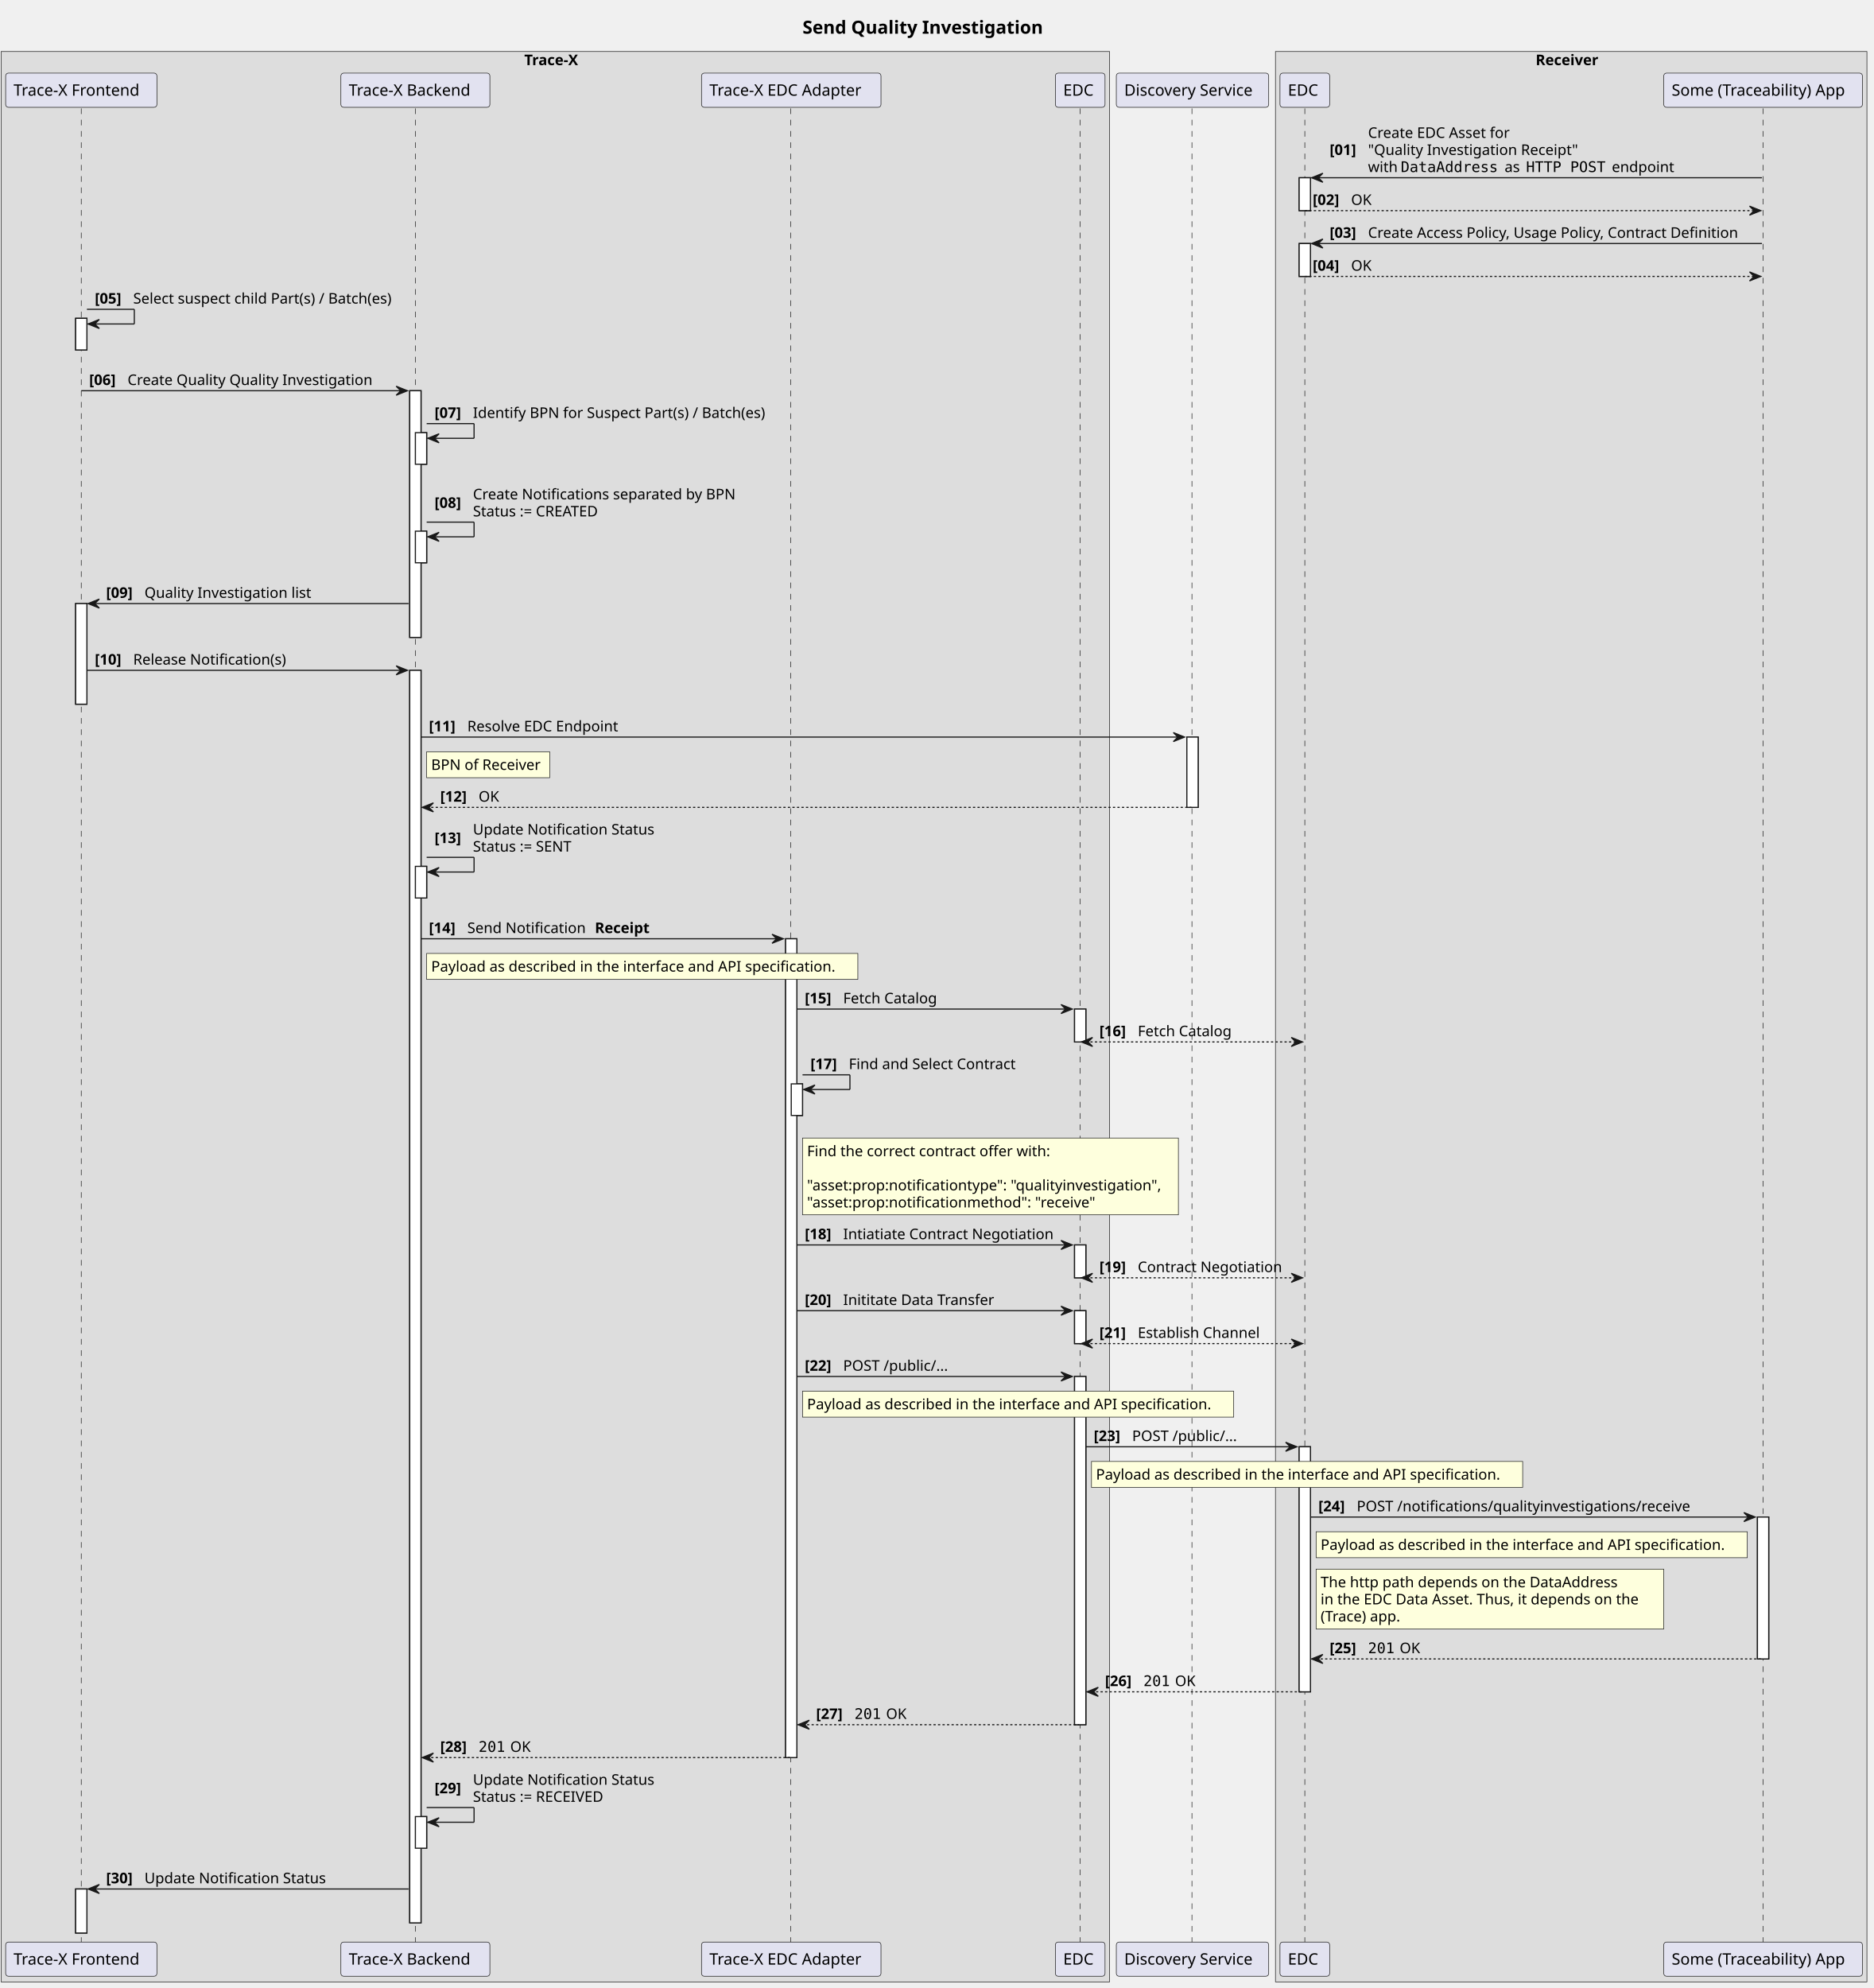
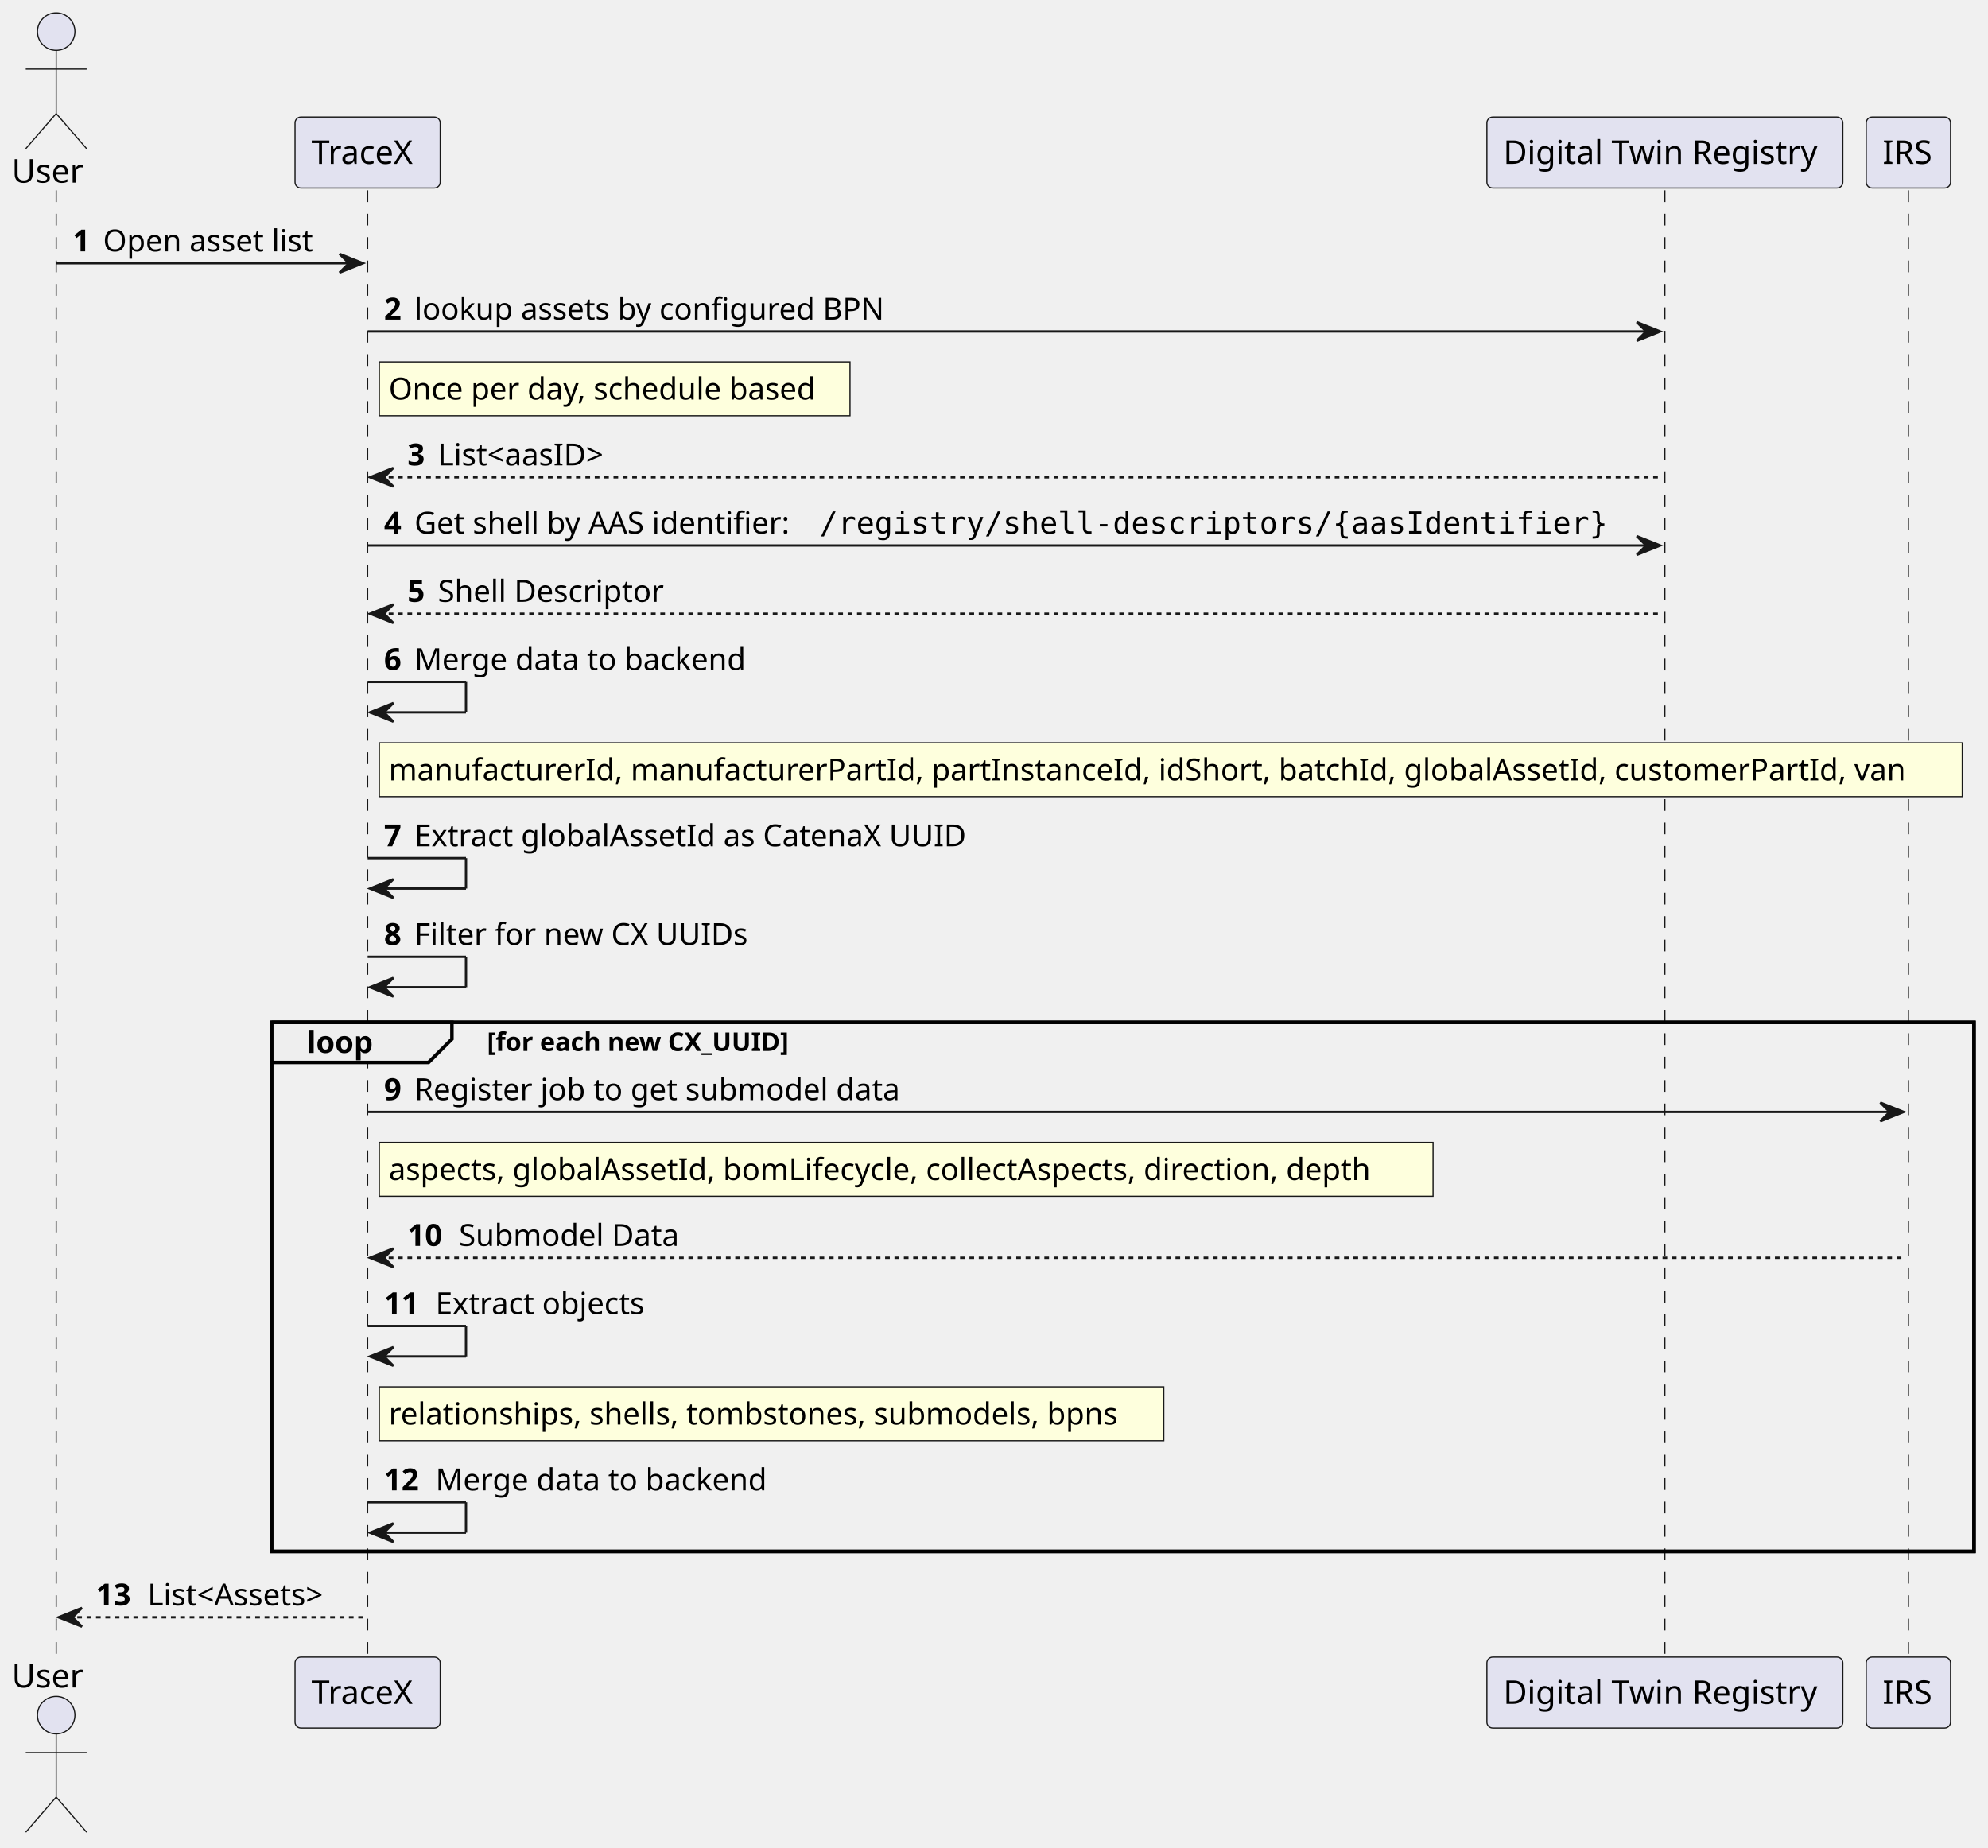
- <svg xmlns="http://www.w3.org/2000/svg" contentStyleType="text/css" height="1761px" preserveAspectRatio="none" style="width:1660px;height:1761px;background:#FFFFFF;" version="1.1" viewBox="0 0 1660 1761" width="1660px" zoomAndPan="magnify">
+ <svg xmlns="http://www.w3.org/2000/svg" contentStyleType="text/css" height="789px" preserveAspectRatio="none" style="width:849px;height:789px;background:#FFFFFF;" version="1.1" viewBox="0 0 849 789" width="849px" zoomAndPan="magnify">
  <defs />
  <g>
-     <rect height="28.625" style="stroke:#00000000;stroke-width:1.0;fill:none;" width="242" x="706" y="10" />
-     <text fill="#000000" font-family="sans-serif" font-size="16" font-weight="bold" lengthAdjust="spacing" textLength="232" x="711" y="29.852">Send Quality Investigation</text>
-     <rect fill="#DDDDDD" height="1709.969" style="stroke:#181818;stroke-width:0.5;" width="982" x="1" y="45.625" />
-     <text fill="#000000" font-family="sans-serif" font-size="13" font-weight="bold" lengthAdjust="spacing" textLength="55" x="464.5" y="57.692">Trace-X</text>
-     <rect fill="#DDDDDD" height="1709.969" style="stroke:#181818;stroke-width:0.5;" width="524" x="1130" y="45.625" />
-     <text fill="#000000" font-family="sans-serif" font-size="13" font-weight="bold" lengthAdjust="spacing" textLength="63" x="1360.5" y="57.692">Receiver</text>
-     <rect fill="#FFFFFF" height="28" style="stroke:#181818;stroke-width:1.0;" width="10" x="67" y="281.984" />
-     <rect fill="#FFFFFF" height="89.133" style="stroke:#181818;stroke-width:1.0;" width="10" x="67" y="534.648" />
-     <rect fill="#FFFFFF" height="39" style="stroke:#181818;stroke-width:1.0;" width="10" x="67" y="1673.297" />
-     <rect fill="#FFFFFF" height="218.531" style="stroke:#181818;stroke-width:1.0;" width="10" x="363" y="346.117" />
-     <rect fill="#FFFFFF" height="28" style="stroke:#181818;stroke-width:1.0;" width="10" x="368" y="383.25" />
-     <rect fill="#FFFFFF" height="28" style="stroke:#181818;stroke-width:1.0;" width="10" x="368" y="470.516" />
-     <rect fill="#FFFFFF" height="1109.516" style="stroke:#181818;stroke-width:1.0;" width="10" x="363" y="593.781" />
-     <rect fill="#FFFFFF" height="28" style="stroke:#181818;stroke-width:1.0;" width="10" x="368" y="767.445" />
-     <rect fill="#FFFFFF" height="28" style="stroke:#181818;stroke-width:1.0;" width="10" x="368" y="1609.164" />
-     <rect fill="#FFFFFF" height="725.32" style="stroke:#181818;stroke-width:1.0;" width="10" x="696" y="831.578" />
-     <rect fill="#FFFFFF" height="28" style="stroke:#181818;stroke-width:1.0;" width="10" x="701" y="960.109" />
-     <rect fill="#FFFFFF" height="29.133" style="stroke:#181818;stroke-width:1.0;" width="10" x="952" y="893.844" />
-     <rect fill="#FFFFFF" height="29.133" style="stroke:#181818;stroke-width:1.0;" width="10" x="952" y="1102.773" />
-     <rect fill="#FFFFFF" height="29.133" style="stroke:#181818;stroke-width:1.0;" width="10" x="952" y="1161.039" />
-     <rect fill="#FFFFFF" height="308.461" style="stroke:#181818;stroke-width:1.0;" width="10" x="952" y="1219.305" />
-     <rect fill="#FFFFFF" height="62.266" style="stroke:#181818;stroke-width:1.0;" width="10" x="1051.5" y="652.914" />
-     <rect fill="#FFFFFF" height="29.133" style="stroke:#181818;stroke-width:1.0;" width="10" x="1151" y="157.453" />
-     <rect fill="#FFFFFF" height="29.133" style="stroke:#181818;stroke-width:1.0;" width="10" x="1151" y="215.719" />
-     <rect fill="#FFFFFF" height="217.062" style="stroke:#181818;stroke-width:1.0;" width="10" x="1151" y="1281.57" />
-     <rect fill="#FFFFFF" height="125.664" style="stroke:#181818;stroke-width:1.0;" width="10" x="1557" y="1343.836" />
-     <line style="stroke:#181818;stroke-width:0.5;stroke-dasharray:5.0,5.0;" x1="72" x2="72" y1="96.055" y2="1721.297" />
-     <line style="stroke:#181818;stroke-width:0.5;stroke-dasharray:5.0,5.0;" x1="368" x2="368" y1="96.055" y2="1721.297" />
-     <line style="stroke:#181818;stroke-width:0.5;stroke-dasharray:5.0,5.0;" x1="700.5" x2="700.5" y1="96.055" y2="1721.297" />
-     <line style="stroke:#181818;stroke-width:0.5;stroke-dasharray:5.0,5.0;" x1="957" x2="957" y1="96.055" y2="1721.297" />
-     <line style="stroke:#181818;stroke-width:0.5;stroke-dasharray:5.0,5.0;" x1="1056" x2="1056" y1="96.055" y2="1721.297" />
-     <line style="stroke:#181818;stroke-width:0.5;stroke-dasharray:5.0,5.0;" x1="1156" x2="1156" y1="96.055" y2="1721.297" />
-     <line style="stroke:#181818;stroke-width:0.5;stroke-dasharray:5.0,5.0;" x1="1562" x2="1562" y1="96.055" y2="1721.297" />
-     <rect fill="#E2E2F0" height="30.297" rx="2.5" ry="2.5" style="stroke:#181818;stroke-width:0.5;" width="134" x="5" y="64.758" />
-     <text fill="#000000" font-family="sans-serif" font-size="14" lengthAdjust="spacing" textLength="120" x="12" y="84.753">Trace-X Frontend</text>
-     <rect fill="#E2E2F0" height="30.297" rx="2.5" ry="2.5" style="stroke:#181818;stroke-width:0.5;" width="134" x="5" y="1720.297" />
-     <text fill="#000000" font-family="sans-serif" font-size="14" lengthAdjust="spacing" textLength="120" x="12" y="1740.292">Trace-X Frontend</text>
-     <rect fill="#E2E2F0" height="30.297" rx="2.5" ry="2.5" style="stroke:#181818;stroke-width:0.5;" width="132" x="302" y="64.758" />
-     <text fill="#000000" font-family="sans-serif" font-size="14" lengthAdjust="spacing" textLength="118" x="309" y="84.753">Trace-X Backend</text>
-     <rect fill="#E2E2F0" height="30.297" rx="2.5" ry="2.5" style="stroke:#181818;stroke-width:0.5;" width="132" x="302" y="1720.297" />
-     <text fill="#000000" font-family="sans-serif" font-size="14" lengthAdjust="spacing" textLength="118" x="309" y="1740.292">Trace-X Backend</text>
-     <rect fill="#E2E2F0" height="30.297" rx="2.5" ry="2.5" style="stroke:#181818;stroke-width:0.5;" width="159" x="621.5" y="64.758" />
-     <text fill="#000000" font-family="sans-serif" font-size="14" lengthAdjust="spacing" textLength="145" x="628.5" y="84.753">Trace-X EDC Adapter</text>
-     <rect fill="#E2E2F0" height="30.297" rx="2.5" ry="2.5" style="stroke:#181818;stroke-width:0.5;" width="159" x="621.5" y="1720.297" />
-     <text fill="#000000" font-family="sans-serif" font-size="14" lengthAdjust="spacing" textLength="145" x="628.5" y="1740.292">Trace-X EDC Adapter</text>
-     <rect fill="#E2E2F0" height="30.297" rx="2.5" ry="2.5" style="stroke:#181818;stroke-width:0.5;" width="44" x="935" y="64.758" />
-     <text fill="#000000" font-family="sans-serif" font-size="14" lengthAdjust="spacing" textLength="30" x="942" y="84.753">EDC</text>
-     <rect fill="#E2E2F0" height="30.297" rx="2.5" ry="2.5" style="stroke:#181818;stroke-width:0.5;" width="44" x="935" y="1720.297" />
-     <text fill="#000000" font-family="sans-serif" font-size="14" lengthAdjust="spacing" textLength="30" x="942" y="1740.292">EDC</text>
-     <rect fill="#E2E2F0" height="30.297" rx="2.5" ry="2.5" style="stroke:#181818;stroke-width:0.5;" width="135" x="989" y="64.758" />
-     <text fill="#000000" font-family="sans-serif" font-size="14" lengthAdjust="spacing" textLength="121" x="996" y="84.753">Discovery Service</text>
-     <rect fill="#E2E2F0" height="30.297" rx="2.5" ry="2.5" style="stroke:#181818;stroke-width:0.5;" width="135" x="989" y="1720.297" />
-     <text fill="#000000" font-family="sans-serif" font-size="14" lengthAdjust="spacing" textLength="121" x="996" y="1740.292">Discovery Service</text>
-     <rect fill="#E2E2F0" height="30.297" rx="2.5" ry="2.5" style="stroke:#181818;stroke-width:0.5;" width="44" x="1134" y="64.758" />
-     <text fill="#000000" font-family="sans-serif" font-size="14" lengthAdjust="spacing" textLength="30" x="1141" y="84.753">EDC</text>
-     <rect fill="#E2E2F0" height="30.297" rx="2.5" ry="2.5" style="stroke:#181818;stroke-width:0.5;" width="44" x="1134" y="1720.297" />
-     <text fill="#000000" font-family="sans-serif" font-size="14" lengthAdjust="spacing" textLength="30" x="1141" y="1740.292">EDC</text>
-     <rect fill="#E2E2F0" height="30.297" rx="2.5" ry="2.5" style="stroke:#181818;stroke-width:0.5;" width="176" x="1474" y="64.758" />
-     <text fill="#000000" font-family="sans-serif" font-size="14" lengthAdjust="spacing" textLength="162" x="1481" y="84.753">Some (Traceability) App</text>
-     <rect fill="#E2E2F0" height="30.297" rx="2.5" ry="2.5" style="stroke:#181818;stroke-width:0.5;" width="176" x="1474" y="1720.297" />
-     <text fill="#000000" font-family="sans-serif" font-size="14" lengthAdjust="spacing" textLength="162" x="1481" y="1740.292">Some (Traceability) App</text>
-     <rect fill="#FFFFFF" height="28" style="stroke:#181818;stroke-width:1.0;" width="10" x="67" y="281.984" />
-     <rect fill="#FFFFFF" height="89.133" style="stroke:#181818;stroke-width:1.0;" width="10" x="67" y="534.648" />
-     <rect fill="#FFFFFF" height="39" style="stroke:#181818;stroke-width:1.0;" width="10" x="67" y="1673.297" />
-     <rect fill="#FFFFFF" height="218.531" style="stroke:#181818;stroke-width:1.0;" width="10" x="363" y="346.117" />
-     <rect fill="#FFFFFF" height="28" style="stroke:#181818;stroke-width:1.0;" width="10" x="368" y="383.25" />
-     <rect fill="#FFFFFF" height="28" style="stroke:#181818;stroke-width:1.0;" width="10" x="368" y="470.516" />
-     <rect fill="#FFFFFF" height="1109.516" style="stroke:#181818;stroke-width:1.0;" width="10" x="363" y="593.781" />
-     <rect fill="#FFFFFF" height="28" style="stroke:#181818;stroke-width:1.0;" width="10" x="368" y="767.445" />
-     <rect fill="#FFFFFF" height="28" style="stroke:#181818;stroke-width:1.0;" width="10" x="368" y="1609.164" />
-     <rect fill="#FFFFFF" height="725.32" style="stroke:#181818;stroke-width:1.0;" width="10" x="696" y="831.578" />
-     <rect fill="#FFFFFF" height="28" style="stroke:#181818;stroke-width:1.0;" width="10" x="701" y="960.109" />
-     <rect fill="#FFFFFF" height="29.133" style="stroke:#181818;stroke-width:1.0;" width="10" x="952" y="893.844" />
-     <rect fill="#FFFFFF" height="29.133" style="stroke:#181818;stroke-width:1.0;" width="10" x="952" y="1102.773" />
-     <rect fill="#FFFFFF" height="29.133" style="stroke:#181818;stroke-width:1.0;" width="10" x="952" y="1161.039" />
-     <rect fill="#FFFFFF" height="308.461" style="stroke:#181818;stroke-width:1.0;" width="10" x="952" y="1219.305" />
-     <rect fill="#FFFFFF" height="62.266" style="stroke:#181818;stroke-width:1.0;" width="10" x="1051.5" y="652.914" />
-     <rect fill="#FFFFFF" height="29.133" style="stroke:#181818;stroke-width:1.0;" width="10" x="1151" y="157.453" />
-     <rect fill="#FFFFFF" height="29.133" style="stroke:#181818;stroke-width:1.0;" width="10" x="1151" y="215.719" />
-     <rect fill="#FFFFFF" height="217.062" style="stroke:#181818;stroke-width:1.0;" width="10" x="1151" y="1281.57" />
-     <rect fill="#FFFFFF" height="125.664" style="stroke:#181818;stroke-width:1.0;" width="10" x="1557" y="1343.836" />
-     <polygon fill="#181818" points="1172,153.453,1162,157.453,1172,161.453,1168,157.453" style="stroke:#181818;stroke-width:1.0;" />
-     <line style="stroke:#181818;stroke-width:1.0;" x1="1166" x2="1561" y1="157.453" y2="157.453" />
-     <text fill="#000000" font-family="sans-serif" font-size="13" font-weight="bold" lengthAdjust="spacing" textLength="30" x="1178" y="137.254">[01]</text>
-     <text fill="#000000" font-family="sans-serif" font-size="13" lengthAdjust="spacing" textLength="135" x="1212" y="122.122">Create EDC Asset for</text>
-     <text fill="#000000" font-family="sans-serif" font-size="13" lengthAdjust="spacing" textLength="190" x="1212" y="137.254">"Quality Investigation Receipt"</text>
-     <text fill="#000000" font-family="sans-serif" font-size="13" lengthAdjust="spacing" textLength="25" x="1212" y="152.387">with</text>
-     <text fill="#000000" font-family="monospace" font-size="13" lengthAdjust="spacing" textLength="88" x="1241" y="152.387">DataAddress</text>
-     <text fill="#000000" font-family="sans-serif" font-size="13" lengthAdjust="spacing" textLength="15" x="1333" y="152.387">as</text>
-     <text fill="#000000" font-family="monospace" font-size="13" lengthAdjust="spacing" textLength="72" x="1352" y="152.387">HTTP POST</text>
-     <text fill="#000000" font-family="sans-serif" font-size="13" lengthAdjust="spacing" textLength="56" x="1428" y="152.387">endpoint</text>
-     <polygon fill="#181818" points="1550,182.586,1560,186.586,1550,190.586,1554,186.586" style="stroke:#181818;stroke-width:1.0;" />
-     <line style="stroke:#181818;stroke-width:1.0;stroke-dasharray:2.0,2.0;" x1="1156" x2="1556" y1="186.586" y2="186.586" />
-     <text fill="#000000" font-family="sans-serif" font-size="13" font-weight="bold" lengthAdjust="spacing" textLength="30" x="1163" y="181.52">[02]</text>
-     <text fill="#000000" font-family="sans-serif" font-size="13" lengthAdjust="spacing" textLength="18" x="1197" y="181.52">OK</text>
-     <polygon fill="#181818" points="1172,211.719,1162,215.719,1172,219.719,1168,215.719" style="stroke:#181818;stroke-width:1.0;" />
-     <line style="stroke:#181818;stroke-width:1.0;" x1="1166" x2="1561" y1="215.719" y2="215.719" />
-     <text fill="#000000" font-family="sans-serif" font-size="13" font-weight="bold" lengthAdjust="spacing" textLength="30" x="1178" y="210.653">[03]</text>
-     <text fill="#000000" font-family="sans-serif" font-size="13" lengthAdjust="spacing" textLength="348" x="1212" y="210.653">Create Access Policy, Usage Policy, Contract Definition</text>
-     <polygon fill="#181818" points="1550,240.852,1560,244.852,1550,248.852,1554,244.852" style="stroke:#181818;stroke-width:1.0;" />
-     <line style="stroke:#181818;stroke-width:1.0;stroke-dasharray:2.0,2.0;" x1="1156" x2="1556" y1="244.852" y2="244.852" />
-     <text fill="#000000" font-family="sans-serif" font-size="13" font-weight="bold" lengthAdjust="spacing" textLength="30" x="1163" y="239.786">[04]</text>
-     <text fill="#000000" font-family="sans-serif" font-size="13" lengthAdjust="spacing" textLength="18" x="1197" y="239.786">OK</text>
-     <line style="stroke:#181818;stroke-width:1.0;" x1="77" x2="119" y1="273.984" y2="273.984" />
-     <line style="stroke:#181818;stroke-width:1.0;" x1="119" x2="119" y1="273.984" y2="286.984" />
-     <line style="stroke:#181818;stroke-width:1.0;" x1="78" x2="119" y1="286.984" y2="286.984" />
-     <polygon fill="#181818" points="88,282.984,78,286.984,88,290.984,84,286.984" style="stroke:#181818;stroke-width:1.0;" />
-     <text fill="#000000" font-family="sans-serif" font-size="13" font-weight="bold" lengthAdjust="spacing" textLength="30" x="84" y="268.918">[05]</text>
-     <text fill="#000000" font-family="sans-serif" font-size="13" lengthAdjust="spacing" textLength="248" x="118" y="268.918">Select suspect child Part(s) / Batch(es)</text>
-     <polygon fill="#181818" points="351,342.117,361,346.117,351,350.117,355,346.117" style="stroke:#181818;stroke-width:1.0;" />
-     <line style="stroke:#181818;stroke-width:1.0;" x1="72" x2="357" y1="346.117" y2="346.117" />
-     <text fill="#000000" font-family="sans-serif" font-size="13" font-weight="bold" lengthAdjust="spacing" textLength="30" x="79" y="341.051">[06]</text>
-     <text fill="#000000" font-family="sans-serif" font-size="13" lengthAdjust="spacing" textLength="224" x="113" y="341.051">Create Quality Quality Investigation</text>
-     <line style="stroke:#181818;stroke-width:1.0;" x1="378" x2="420" y1="375.25" y2="375.25" />
-     <line style="stroke:#181818;stroke-width:1.0;" x1="420" x2="420" y1="375.25" y2="388.25" />
-     <line style="stroke:#181818;stroke-width:1.0;" x1="379" x2="420" y1="388.25" y2="388.25" />
-     <polygon fill="#181818" points="389,384.25,379,388.25,389,392.25,385,388.25" style="stroke:#181818;stroke-width:1.0;" />
-     <text fill="#000000" font-family="sans-serif" font-size="13" font-weight="bold" lengthAdjust="spacing" textLength="30" x="385" y="370.184">[07]</text>
-     <text fill="#000000" font-family="sans-serif" font-size="13" lengthAdjust="spacing" textLength="275" x="419" y="370.184">Identify BPN for Suspect Part(s) / Batch(es)</text>
-     <line style="stroke:#181818;stroke-width:1.0;" x1="378" x2="420" y1="462.516" y2="462.516" />
-     <line style="stroke:#181818;stroke-width:1.0;" x1="420" x2="420" y1="462.516" y2="475.516" />
-     <line style="stroke:#181818;stroke-width:1.0;" x1="379" x2="420" y1="475.516" y2="475.516" />
-     <polygon fill="#181818" points="389,471.516,379,475.516,389,479.516,385,475.516" style="stroke:#181818;stroke-width:1.0;" />
-     <text fill="#000000" font-family="sans-serif" font-size="13" font-weight="bold" lengthAdjust="spacing" textLength="30" x="385" y="449.883">[08]</text>
-     <text fill="#000000" font-family="sans-serif" font-size="13" lengthAdjust="spacing" textLength="245" x="419" y="442.317">Create Notifications separated by BPN</text>
-     <text fill="#000000" font-family="sans-serif" font-size="13" lengthAdjust="spacing" textLength="124" x="419" y="457.45">Status := CREATED</text>
-     <polygon fill="#181818" points="88,530.648,78,534.648,88,538.648,84,534.648" style="stroke:#181818;stroke-width:1.0;" />
-     <line style="stroke:#181818;stroke-width:1.0;" x1="82" x2="362" y1="534.648" y2="534.648" />
-     <text fill="#000000" font-family="sans-serif" font-size="13" font-weight="bold" lengthAdjust="spacing" textLength="30" x="94" y="529.582">[09]</text>
-     <text fill="#000000" font-family="sans-serif" font-size="13" lengthAdjust="spacing" textLength="151" x="128" y="529.582">Quality Investigation list</text>
-     <polygon fill="#181818" points="351,589.781,361,593.781,351,597.781,355,593.781" style="stroke:#181818;stroke-width:1.0;" />
-     <line style="stroke:#181818;stroke-width:1.0;" x1="77" x2="357" y1="593.781" y2="593.781" />
-     <text fill="#000000" font-family="sans-serif" font-size="13" font-weight="bold" lengthAdjust="spacing" textLength="30" x="84" y="588.715">[10]</text>
-     <text fill="#000000" font-family="sans-serif" font-size="13" lengthAdjust="spacing" textLength="143" x="118" y="588.715">Release Notification(s)</text>
-     <polygon fill="#181818" points="1039.5,648.914,1049.5,652.914,1039.5,656.914,1043.5,652.914" style="stroke:#181818;stroke-width:1.0;" />
-     <line style="stroke:#181818;stroke-width:1.0;" x1="373" x2="1045.5" y1="652.914" y2="652.914" />
-     <text fill="#000000" font-family="sans-serif" font-size="13" font-weight="bold" lengthAdjust="spacing" textLength="30" x="380" y="647.848">[11]</text>
-     <text fill="#000000" font-family="sans-serif" font-size="13" lengthAdjust="spacing" textLength="140" x="414" y="647.848">Resolve EDC Endpoint</text>
-     <rect fill="#FEFFDD" height="23" style="stroke:#181818;stroke-width:0.5;" width="109" x="378" y="665.914" />
-     <text fill="#000000" font-family="sans-serif" font-size="13" lengthAdjust="spacing" textLength="101" x="382" y="681.981">BPN of Receiver</text>
-     <polygon fill="#181818" points="384,711.18,374,715.18,384,719.18,380,715.18" style="stroke:#181818;stroke-width:1.0;" />
-     <line style="stroke:#181818;stroke-width:1.0;stroke-dasharray:2.0,2.0;" x1="378" x2="1055.5" y1="715.18" y2="715.18" />
-     <text fill="#000000" font-family="sans-serif" font-size="13" font-weight="bold" lengthAdjust="spacing" textLength="30" x="390" y="710.114">[12]</text>
-     <text fill="#000000" font-family="sans-serif" font-size="13" lengthAdjust="spacing" textLength="18" x="424" y="710.114">OK</text>
-     <line style="stroke:#181818;stroke-width:1.0;" x1="378" x2="420" y1="759.445" y2="759.445" />
-     <line style="stroke:#181818;stroke-width:1.0;" x1="420" x2="420" y1="759.445" y2="772.445" />
-     <line style="stroke:#181818;stroke-width:1.0;" x1="379" x2="420" y1="772.445" y2="772.445" />
-     <polygon fill="#181818" points="389,768.445,379,772.445,389,776.445,385,772.445" style="stroke:#181818;stroke-width:1.0;" />
-     <text fill="#000000" font-family="sans-serif" font-size="13" font-weight="bold" lengthAdjust="spacing" textLength="30" x="385" y="746.813">[13]</text>
-     <text fill="#000000" font-family="sans-serif" font-size="13" lengthAdjust="spacing" textLength="169" x="419" y="739.247">Update Notification Status</text>
-     <text fill="#000000" font-family="sans-serif" font-size="13" lengthAdjust="spacing" textLength="99" x="419" y="754.379">Status := SENT</text>
-     <polygon fill="#181818" points="684,827.578,694,831.578,684,835.578,688,831.578" style="stroke:#181818;stroke-width:1.0;" />
-     <line style="stroke:#181818;stroke-width:1.0;" x1="373" x2="690" y1="831.578" y2="831.578" />
-     <text fill="#000000" font-family="sans-serif" font-size="13" font-weight="bold" lengthAdjust="spacing" textLength="30" x="380" y="826.512">[14]</text>
-     <text fill="#000000" font-family="sans-serif" font-size="13" lengthAdjust="spacing" textLength="109" x="414" y="826.512">Send Notification</text>
-     <text fill="#000000" font-family="sans-serif" font-size="13" font-weight="bold" lengthAdjust="spacing" textLength="56" x="527" y="826.512">Receipt</text>
-     <rect fill="#FEFFDD" height="23" style="stroke:#181818;stroke-width:0.5;" width="382" x="378" y="844.578" />
-     <text fill="#000000" font-family="sans-serif" font-size="13" lengthAdjust="spacing" textLength="374" x="382" y="860.645">Payload as described in the interface and API specification.</text>
-     <polygon fill="#181818" points="940,889.844,950,893.844,940,897.844,944,893.844" style="stroke:#181818;stroke-width:1.0;" />
-     <line style="stroke:#181818;stroke-width:1.0;" x1="706" x2="946" y1="893.844" y2="893.844" />
-     <text fill="#000000" font-family="sans-serif" font-size="13" font-weight="bold" lengthAdjust="spacing" textLength="30" x="713" y="888.778">[15]</text>
-     <text fill="#000000" font-family="sans-serif" font-size="13" lengthAdjust="spacing" textLength="88" x="747" y="888.778">Fetch Catalog</text>
-     <polygon fill="#181818" points="968,918.977,958,922.977,968,926.977,964,922.977" style="stroke:#181818;stroke-width:1.0;" />
-     <polygon fill="#181818" points="1144,918.977,1154,922.977,1144,926.977,1148,922.977" style="stroke:#181818;stroke-width:1.0;" />
-     <line style="stroke:#181818;stroke-width:1.0;stroke-dasharray:2.0,2.0;" x1="962" x2="1150" y1="922.977" y2="922.977" />
-     <text fill="#000000" font-family="sans-serif" font-size="13" font-weight="bold" lengthAdjust="spacing" textLength="30" x="974" y="917.911">[16]</text>
-     <text fill="#000000" font-family="sans-serif" font-size="13" lengthAdjust="spacing" textLength="88" x="1008" y="917.911">Fetch Catalog</text>
-     <line style="stroke:#181818;stroke-width:1.0;" x1="711" x2="753" y1="952.109" y2="952.109" />
-     <line style="stroke:#181818;stroke-width:1.0;" x1="753" x2="753" y1="952.109" y2="965.109" />
-     <line style="stroke:#181818;stroke-width:1.0;" x1="712" x2="753" y1="965.109" y2="965.109" />
-     <polygon fill="#181818" points="722,961.109,712,965.109,722,969.109,718,965.109" style="stroke:#181818;stroke-width:1.0;" />
-     <text fill="#000000" font-family="sans-serif" font-size="13" font-weight="bold" lengthAdjust="spacing" textLength="30" x="718" y="947.043">[17]</text>
-     <text fill="#000000" font-family="sans-serif" font-size="13" lengthAdjust="spacing" textLength="157" x="752" y="947.043">Find and Select Contract</text>
-     <rect fill="#FEFFDD" height="68" style="stroke:#181818;stroke-width:0.5;" width="333" x="711" y="1008.109" />
-     <text fill="#000000" font-family="sans-serif" font-size="13" lengthAdjust="spacing" textLength="223" x="715" y="1024.176">Find the correct contract offer with:</text>
-     <text fill="#000000" font-family="sans-serif" font-size="13" lengthAdjust="spacing" textLength="4" x="715" y="1039.309"> </text>
-     <text fill="#000000" font-family="sans-serif" font-size="13" lengthAdjust="spacing" textLength="325" x="715" y="1054.442">"asset:prop:notificationtype": "qualityinvestigation",</text>
-     <text fill="#000000" font-family="sans-serif" font-size="13" lengthAdjust="spacing" textLength="266" x="715" y="1069.575">"asset:prop:notificationmethod": "receive"</text>
-     <polygon fill="#181818" points="940,1098.773,950,1102.773,940,1106.773,944,1102.773" style="stroke:#181818;stroke-width:1.0;" />
-     <line style="stroke:#181818;stroke-width:1.0;" x1="706" x2="946" y1="1102.773" y2="1102.773" />
-     <text fill="#000000" font-family="sans-serif" font-size="13" font-weight="bold" lengthAdjust="spacing" textLength="30" x="713" y="1097.707">[18]</text>
-     <text fill="#000000" font-family="sans-serif" font-size="13" lengthAdjust="spacing" textLength="193" x="747" y="1097.707">Intiatiate Contract Negotiation</text>
-     <polygon fill="#181818" points="968,1127.906,958,1131.906,968,1135.906,964,1131.906" style="stroke:#181818;stroke-width:1.0;" />
-     <polygon fill="#181818" points="1144,1127.906,1154,1131.906,1144,1135.906,1148,1131.906" style="stroke:#181818;stroke-width:1.0;" />
-     <line style="stroke:#181818;stroke-width:1.0;stroke-dasharray:2.0,2.0;" x1="962" x2="1150" y1="1131.906" y2="1131.906" />
-     <text fill="#000000" font-family="sans-serif" font-size="13" font-weight="bold" lengthAdjust="spacing" textLength="30" x="974" y="1126.84">[19]</text>
-     <text fill="#000000" font-family="sans-serif" font-size="13" lengthAdjust="spacing" textLength="133" x="1008" y="1126.84">Contract Negotiation</text>
-     <polygon fill="#181818" points="940,1157.039,950,1161.039,940,1165.039,944,1161.039" style="stroke:#181818;stroke-width:1.0;" />
-     <line style="stroke:#181818;stroke-width:1.0;" x1="706" x2="946" y1="1161.039" y2="1161.039" />
-     <text fill="#000000" font-family="sans-serif" font-size="13" font-weight="bold" lengthAdjust="spacing" textLength="30" x="713" y="1155.973">[20]</text>
-     <text fill="#000000" font-family="sans-serif" font-size="13" lengthAdjust="spacing" textLength="139" x="747" y="1155.973">Inititate Data Transfer</text>
-     <polygon fill="#181818" points="968,1186.172,958,1190.172,968,1194.172,964,1190.172" style="stroke:#181818;stroke-width:1.0;" />
-     <polygon fill="#181818" points="1144,1186.172,1154,1190.172,1144,1194.172,1148,1190.172" style="stroke:#181818;stroke-width:1.0;" />
-     <line style="stroke:#181818;stroke-width:1.0;stroke-dasharray:2.0,2.0;" x1="962" x2="1150" y1="1190.172" y2="1190.172" />
-     <text fill="#000000" font-family="sans-serif" font-size="13" font-weight="bold" lengthAdjust="spacing" textLength="30" x="974" y="1185.106">[21]</text>
-     <text fill="#000000" font-family="sans-serif" font-size="13" lengthAdjust="spacing" textLength="113" x="1008" y="1185.106">Establish Channel</text>
-     <polygon fill="#181818" points="940,1215.305,950,1219.305,940,1223.305,944,1219.305" style="stroke:#181818;stroke-width:1.0;" />
-     <line style="stroke:#181818;stroke-width:1.0;" x1="706" x2="946" y1="1219.305" y2="1219.305" />
-     <text fill="#000000" font-family="sans-serif" font-size="13" font-weight="bold" lengthAdjust="spacing" textLength="30" x="713" y="1214.239">[22]</text>
-     <text fill="#000000" font-family="sans-serif" font-size="13" lengthAdjust="spacing" textLength="95" x="747" y="1214.239">POST /public/...</text>
-     <rect fill="#FEFFDD" height="23" style="stroke:#181818;stroke-width:0.5;" width="382" x="711" y="1232.305" />
-     <text fill="#000000" font-family="sans-serif" font-size="13" lengthAdjust="spacing" textLength="374" x="715" y="1248.372">Payload as described in the interface and API specification.</text>
-     <polygon fill="#181818" points="1139,1277.57,1149,1281.57,1139,1285.57,1143,1281.57" style="stroke:#181818;stroke-width:1.0;" />
-     <line style="stroke:#181818;stroke-width:1.0;" x1="962" x2="1145" y1="1281.57" y2="1281.57" />
-     <text fill="#000000" font-family="sans-serif" font-size="13" font-weight="bold" lengthAdjust="spacing" textLength="30" x="969" y="1276.504">[23]</text>
-     <text fill="#000000" font-family="sans-serif" font-size="13" lengthAdjust="spacing" textLength="95" x="1003" y="1276.504">POST /public/...</text>
-     <rect fill="#FEFFDD" height="23" style="stroke:#181818;stroke-width:0.5;" width="382" x="967" y="1294.57" />
-     <text fill="#000000" font-family="sans-serif" font-size="13" lengthAdjust="spacing" textLength="374" x="971" y="1310.637">Payload as described in the interface and API specification.</text>
-     <polygon fill="#181818" points="1545,1339.836,1555,1343.836,1545,1347.836,1549,1343.836" style="stroke:#181818;stroke-width:1.0;" />
-     <line style="stroke:#181818;stroke-width:1.0;" x1="1161" x2="1551" y1="1343.836" y2="1343.836" />
-     <text fill="#000000" font-family="sans-serif" font-size="13" font-weight="bold" lengthAdjust="spacing" textLength="30" x="1168" y="1338.77">[24]</text>
-     <text fill="#000000" font-family="sans-serif" font-size="13" lengthAdjust="spacing" textLength="303" x="1202" y="1338.77">POST /notifications/qualityinvestigations/receive</text>
-     <rect fill="#FEFFDD" height="23" style="stroke:#181818;stroke-width:0.5;" width="382" x="1166" y="1356.836" />
-     <text fill="#000000" font-family="sans-serif" font-size="13" lengthAdjust="spacing" textLength="374" x="1170" y="1372.903">Payload as described in the interface and API specification.</text>
-     <rect fill="#FEFFDD" height="53" style="stroke:#181818;stroke-width:0.5;" width="308" x="1166" y="1389.969" />
-     <text fill="#000000" font-family="sans-serif" font-size="13" lengthAdjust="spacing" textLength="277" x="1170" y="1406.036">The http path depends on the DataAddress</text>
-     <text fill="#000000" font-family="sans-serif" font-size="13" lengthAdjust="spacing" textLength="300" x="1170" y="1421.168">in the EDC Data Asset. Thus, it depends on the</text>
-     <text fill="#000000" font-family="sans-serif" font-size="13" lengthAdjust="spacing" textLength="77" x="1170" y="1436.301">(Trace) app.</text>
-     <polygon fill="#181818" points="1172,1465.5,1162,1469.5,1172,1473.5,1168,1469.5" style="stroke:#181818;stroke-width:1.0;" />
-     <line style="stroke:#181818;stroke-width:1.0;stroke-dasharray:2.0,2.0;" x1="1166" x2="1561" y1="1469.5" y2="1469.5" />
-     <text fill="#000000" font-family="sans-serif" font-size="13" font-weight="bold" lengthAdjust="spacing" textLength="30" x="1178" y="1464.434">[25]</text>
-     <text fill="#000000" font-family="monospace" font-size="13" lengthAdjust="spacing" textLength="24" x="1212" y="1464.434">201</text>
-     <text fill="#000000" font-family="sans-serif" font-size="13" lengthAdjust="spacing" textLength="18" x="1240" y="1464.434">OK</text>
-     <polygon fill="#181818" points="973,1494.633,963,1498.633,973,1502.633,969,1498.633" style="stroke:#181818;stroke-width:1.0;" />
-     <line style="stroke:#181818;stroke-width:1.0;stroke-dasharray:2.0,2.0;" x1="967" x2="1155" y1="1498.633" y2="1498.633" />
-     <text fill="#000000" font-family="sans-serif" font-size="13" font-weight="bold" lengthAdjust="spacing" textLength="30" x="979" y="1493.567">[26]</text>
-     <text fill="#000000" font-family="monospace" font-size="13" lengthAdjust="spacing" textLength="24" x="1013" y="1493.567">201</text>
-     <text fill="#000000" font-family="sans-serif" font-size="13" lengthAdjust="spacing" textLength="18" x="1041" y="1493.567">OK</text>
-     <polygon fill="#181818" points="717,1523.766,707,1527.766,717,1531.766,713,1527.766" style="stroke:#181818;stroke-width:1.0;" />
-     <line style="stroke:#181818;stroke-width:1.0;stroke-dasharray:2.0,2.0;" x1="711" x2="956" y1="1527.766" y2="1527.766" />
-     <text fill="#000000" font-family="sans-serif" font-size="13" font-weight="bold" lengthAdjust="spacing" textLength="30" x="723" y="1522.7">[27]</text>
-     <text fill="#000000" font-family="monospace" font-size="13" lengthAdjust="spacing" textLength="24" x="757" y="1522.7">201</text>
-     <text fill="#000000" font-family="sans-serif" font-size="13" lengthAdjust="spacing" textLength="18" x="785" y="1522.7">OK</text>
-     <polygon fill="#181818" points="384,1552.898,374,1556.898,384,1560.898,380,1556.898" style="stroke:#181818;stroke-width:1.0;" />
-     <line style="stroke:#181818;stroke-width:1.0;stroke-dasharray:2.0,2.0;" x1="378" x2="700" y1="1556.898" y2="1556.898" />
-     <text fill="#000000" font-family="sans-serif" font-size="13" font-weight="bold" lengthAdjust="spacing" textLength="30" x="390" y="1551.832">[28]</text>
-     <text fill="#000000" font-family="monospace" font-size="13" lengthAdjust="spacing" textLength="24" x="424" y="1551.832">201</text>
-     <text fill="#000000" font-family="sans-serif" font-size="13" lengthAdjust="spacing" textLength="18" x="452" y="1551.832">OK</text>
-     <line style="stroke:#181818;stroke-width:1.0;" x1="378" x2="420" y1="1601.164" y2="1601.164" />
-     <line style="stroke:#181818;stroke-width:1.0;" x1="420" x2="420" y1="1601.164" y2="1614.164" />
-     <line style="stroke:#181818;stroke-width:1.0;" x1="379" x2="420" y1="1614.164" y2="1614.164" />
-     <polygon fill="#181818" points="389,1610.164,379,1614.164,389,1618.164,385,1614.164" style="stroke:#181818;stroke-width:1.0;" />
-     <text fill="#000000" font-family="sans-serif" font-size="13" font-weight="bold" lengthAdjust="spacing" textLength="30" x="385" y="1588.532">[29]</text>
-     <text fill="#000000" font-family="sans-serif" font-size="13" lengthAdjust="spacing" textLength="169" x="419" y="1580.965">Update Notification Status</text>
-     <text fill="#000000" font-family="sans-serif" font-size="13" lengthAdjust="spacing" textLength="128" x="419" y="1596.098">Status := RECEIVED</text>
-     <polygon fill="#181818" points="88,1669.297,78,1673.297,88,1677.297,84,1673.297" style="stroke:#181818;stroke-width:1.0;" />
-     <line style="stroke:#181818;stroke-width:1.0;" x1="82" x2="362" y1="1673.297" y2="1673.297" />
-     <text fill="#000000" font-family="sans-serif" font-size="13" font-weight="bold" lengthAdjust="spacing" textLength="30" x="94" y="1668.231">[30]</text>
-     <text fill="#000000" font-family="sans-serif" font-size="13" lengthAdjust="spacing" textLength="169" x="128" y="1668.231">Update Notification Status</text>
+     <rect height="225.93" style="stroke:#000000;stroke-width:1.5;fill:none;" width="727" x="116" y="436.625" />
+     <line style="stroke:#181818;stroke-width:0.5;fill:none;stroke-dasharray:5.0,5.0;" x1="24" x2="24" y1="81.297" y2="708.688" />
+     <line style="stroke:#181818;stroke-width:0.5;fill:none;stroke-dasharray:5.0,5.0;" x1="157" x2="157" y1="81.297" y2="708.688" />
+     <line style="stroke:#181818;stroke-width:0.5;fill:none;stroke-dasharray:5.0,5.0;" x1="711" x2="711" y1="81.297" y2="708.688" />
+     <line style="stroke:#181818;stroke-width:0.5;fill:none;stroke-dasharray:5.0,5.0;" x1="815" x2="815" y1="81.297" y2="708.688" />
+     <text fill="#000000" font-family="sans-serif" font-size="14" lengthAdjust="spacing" textLength="32" x="5" y="77.995">User</text>
+     <ellipse cx="24" cy="13.5" fill="#E2E2F0" rx="8" ry="8" style="stroke:#181818;stroke-width:0.5;" />
+     <path d="M24,21.5 L24,48.5 M11,29.5 L37,29.5 M24,48.5 L11,63.5 M24,48.5 L37,63.5 " fill="none" style="stroke:#181818;stroke-width:0.5;" />
+     <text fill="#000000" font-family="sans-serif" font-size="14" lengthAdjust="spacing" textLength="32" x="5" y="720.683">User</text>
+     <ellipse cx="24" cy="732.484" fill="#E2E2F0" rx="8" ry="8" style="stroke:#181818;stroke-width:0.5;" />
+     <path d="M24,740.484 L24,767.484 M11,748.484 L37,748.484 M24,767.484 L11,782.484 M24,767.484 L37,782.484 " fill="none" style="stroke:#181818;stroke-width:0.5;" />
+     <rect fill="#E2E2F0" height="30.297" rx="2.5" ry="2.5" style="stroke:#181818;stroke-width:0.5;" width="62" x="126" y="50" />
+     <text fill="#000000" font-family="sans-serif" font-size="14" lengthAdjust="spacing" textLength="48" x="133" y="69.995">TraceX</text>
+     <rect fill="#E2E2F0" height="30.297" rx="2.5" ry="2.5" style="stroke:#181818;stroke-width:0.5;" width="62" x="126" y="707.688" />
+     <text fill="#000000" font-family="sans-serif" font-size="14" lengthAdjust="spacing" textLength="48" x="133" y="727.683">TraceX</text>
+     <rect fill="#E2E2F0" height="30.297" rx="2.5" ry="2.5" style="stroke:#181818;stroke-width:0.5;" width="152" x="635" y="50" />
+     <text fill="#000000" font-family="sans-serif" font-size="14" lengthAdjust="spacing" textLength="138" x="642" y="69.995">Digital Twin Registry</text>
+     <rect fill="#E2E2F0" height="30.297" rx="2.5" ry="2.5" style="stroke:#181818;stroke-width:0.5;" width="152" x="635" y="707.688" />
+     <text fill="#000000" font-family="sans-serif" font-size="14" lengthAdjust="spacing" textLength="138" x="642" y="727.683">Digital Twin Registry</text>
+     <rect fill="#E2E2F0" height="30.297" rx="2.5" ry="2.5" style="stroke:#181818;stroke-width:0.5;" width="36" x="797" y="50" />
+     <text fill="#000000" font-family="sans-serif" font-size="14" lengthAdjust="spacing" textLength="22" x="804" y="69.995">IRS</text>
+     <rect fill="#E2E2F0" height="30.297" rx="2.5" ry="2.5" style="stroke:#181818;stroke-width:0.5;" width="36" x="797" y="707.688" />
+     <text fill="#000000" font-family="sans-serif" font-size="14" lengthAdjust="spacing" textLength="22" x="804" y="727.683">IRS</text>
+     <polygon fill="#181818" points="145,108.43,155,112.43,145,116.43,149,112.43" style="stroke:#181818;stroke-width:1.0;" />
+     <line style="stroke:#181818;stroke-width:1.0;" x1="24" x2="151" y1="112.43" y2="112.43" />
+     <text fill="#000000" font-family="sans-serif" font-size="13" font-weight="bold" lengthAdjust="spacing" textLength="9" x="31" y="107.364">1</text>
+     <text fill="#000000" font-family="sans-serif" font-size="13" lengthAdjust="spacing" textLength="95" x="44" y="107.364">Open asset list</text>
+     <polygon fill="#181818" points="699,137.562,709,141.562,699,145.562,703,141.562" style="stroke:#181818;stroke-width:1.0;" />
+     <line style="stroke:#181818;stroke-width:1.0;" x1="157" x2="705" y1="141.562" y2="141.562" />
+     <text fill="#000000" font-family="sans-serif" font-size="13" font-weight="bold" lengthAdjust="spacing" textLength="9" x="164" y="136.497">2</text>
+     <text fill="#000000" font-family="sans-serif" font-size="13" lengthAdjust="spacing" textLength="209" x="177" y="136.497">lookup assets by configured BPN</text>
+     <rect fill="#FEFFDD" height="23" style="stroke:#181818;stroke-width:0.5;" width="201" x="162" y="154.562" />
+     <text fill="#000000" font-family="sans-serif" font-size="13" lengthAdjust="spacing" textLength="193" x="166" y="170.629">Once per day, schedule based</text>
+     <polygon fill="#181818" points="168,199.828,158,203.828,168,207.828,164,203.828" style="stroke:#181818;stroke-width:1.0;" />
+     <line style="stroke:#181818;stroke-width:1.0;stroke-dasharray:2.0,2.0;" x1="162" x2="710" y1="203.828" y2="203.828" />
+     <text fill="#000000" font-family="sans-serif" font-size="13" font-weight="bold" lengthAdjust="spacing" textLength="9" x="174" y="198.762">3</text>
+     <text fill="#000000" font-family="sans-serif" font-size="13" lengthAdjust="spacing" textLength="80" x="187" y="198.762">List&lt;aasID&gt;</text>
+     <polygon fill="#181818" points="699,228.961,709,232.961,699,236.961,703,232.961" style="stroke:#181818;stroke-width:1.0;" />
+     <line style="stroke:#181818;stroke-width:1.0;" x1="157" x2="705" y1="232.961" y2="232.961" />
+     <text fill="#000000" font-family="sans-serif" font-size="13" font-weight="bold" lengthAdjust="spacing" textLength="9" x="164" y="227.895">4</text>
+     <text fill="#000000" font-family="sans-serif" font-size="13" lengthAdjust="spacing" textLength="169" x="177" y="227.895">Get shell by AAS identifier:</text>
+     <text fill="#000000" font-family="monospace" font-size="13" lengthAdjust="spacing" textLength="344" x="350" y="227.895">/registry/shell-descriptors/{aasIdentifier}</text>
+     <polygon fill="#181818" points="168,258.094,158,262.094,168,266.094,164,262.094" style="stroke:#181818;stroke-width:1.0;" />
+     <line style="stroke:#181818;stroke-width:1.0;stroke-dasharray:2.0,2.0;" x1="162" x2="710" y1="262.094" y2="262.094" />
+     <text fill="#000000" font-family="sans-serif" font-size="13" font-weight="bold" lengthAdjust="spacing" textLength="9" x="174" y="257.028">5</text>
+     <text fill="#000000" font-family="sans-serif" font-size="13" lengthAdjust="spacing" textLength="101" x="187" y="257.028">Shell Descriptor</text>
+     <line style="stroke:#181818;stroke-width:1.0;" x1="157" x2="199" y1="291.227" y2="291.227" />
+     <line style="stroke:#181818;stroke-width:1.0;" x1="199" x2="199" y1="291.227" y2="304.227" />
+     <line style="stroke:#181818;stroke-width:1.0;" x1="158" x2="199" y1="304.227" y2="304.227" />
+     <polygon fill="#181818" points="168,300.227,158,304.227,168,308.227,164,304.227" style="stroke:#181818;stroke-width:1.0;" />
+     <text fill="#000000" font-family="sans-serif" font-size="13" font-weight="bold" lengthAdjust="spacing" textLength="9" x="164" y="286.161">6</text>
+     <text fill="#000000" font-family="sans-serif" font-size="13" lengthAdjust="spacing" textLength="148" x="177" y="286.161">Merge data to backend</text>
+     <rect fill="#FEFFDD" height="23" style="stroke:#181818;stroke-width:0.5;" width="676" x="162" y="317.227" />
+     <text fill="#000000" font-family="sans-serif" font-size="13" lengthAdjust="spacing" textLength="668" x="166" y="333.293">manufacturerId, manufacturerPartId, partInstanceId, idShort, batchId, globalAssetId, customerPartId, van</text>
+     <line style="stroke:#181818;stroke-width:1.0;" x1="157" x2="199" y1="366.492" y2="366.492" />
+     <line style="stroke:#181818;stroke-width:1.0;" x1="199" x2="199" y1="366.492" y2="379.492" />
+     <line style="stroke:#181818;stroke-width:1.0;" x1="158" x2="199" y1="379.492" y2="379.492" />
+     <polygon fill="#181818" points="168,375.492,158,379.492,168,383.492,164,379.492" style="stroke:#181818;stroke-width:1.0;" />
+     <text fill="#000000" font-family="sans-serif" font-size="13" font-weight="bold" lengthAdjust="spacing" textLength="9" x="164" y="361.426">7</text>
+     <text fill="#000000" font-family="sans-serif" font-size="13" lengthAdjust="spacing" textLength="248" x="177" y="361.426">Extract globalAssetId as CatenaX UUID</text>
+     <line style="stroke:#181818;stroke-width:1.0;" x1="157" x2="199" y1="408.625" y2="408.625" />
+     <line style="stroke:#181818;stroke-width:1.0;" x1="199" x2="199" y1="408.625" y2="421.625" />
+     <line style="stroke:#181818;stroke-width:1.0;" x1="158" x2="199" y1="421.625" y2="421.625" />
+     <polygon fill="#181818" points="168,417.625,158,421.625,168,425.625,164,421.625" style="stroke:#181818;stroke-width:1.0;" />
+     <text fill="#000000" font-family="sans-serif" font-size="13" font-weight="bold" lengthAdjust="spacing" textLength="9" x="164" y="403.559">8</text>
+     <text fill="#000000" font-family="sans-serif" font-size="13" lengthAdjust="spacing" textLength="146" x="177" y="403.559">Filter for new CX UUIDs</text>
+     <path d="M116,436.625 L193,436.625 L193,443.758 L183,453.758 L116,453.758 L116,436.625 " fill="#EEEEEE" style="stroke:#000000;stroke-width:1.5;" />
+     <rect fill="none" height="225.93" style="stroke:#000000;stroke-width:1.5;" width="727" x="116" y="436.625" />
+     <text fill="#000000" font-family="sans-serif" font-size="13" font-weight="bold" lengthAdjust="spacing" textLength="32" x="131" y="449.692">loop</text>
+     <text fill="#000000" font-family="sans-serif" font-size="11" font-weight="bold" lengthAdjust="spacing" textLength="152" x="208" y="448.835">[for each new CX_UUID]</text>
+     <polygon fill="#181818" points="803,470.891,813,474.891,803,478.891,807,474.891" style="stroke:#181818;stroke-width:1.0;" />
+     <line style="stroke:#181818;stroke-width:1.0;" x1="157" x2="809" y1="474.891" y2="474.891" />
+     <text fill="#000000" font-family="sans-serif" font-size="13" font-weight="bold" lengthAdjust="spacing" textLength="9" x="164" y="469.825">9</text>
+     <text fill="#000000" font-family="sans-serif" font-size="13" lengthAdjust="spacing" textLength="217" x="177" y="469.825">Register job to get submodel data</text>
+     <rect fill="#FEFFDD" height="23" style="stroke:#181818;stroke-width:0.5;" width="450" x="162" y="487.891" />
+     <text fill="#000000" font-family="sans-serif" font-size="13" lengthAdjust="spacing" textLength="442" x="166" y="503.957">aspects, globalAssetId, bomLifecycle, collectAspects, direction, depth</text>
+     <polygon fill="#181818" points="168,533.156,158,537.156,168,541.156,164,537.156" style="stroke:#181818;stroke-width:1.0;" />
+     <line style="stroke:#181818;stroke-width:1.0;stroke-dasharray:2.0,2.0;" x1="162" x2="814" y1="537.156" y2="537.156" />
+     <text fill="#000000" font-family="sans-serif" font-size="13" font-weight="bold" lengthAdjust="spacing" textLength="18" x="174" y="532.09">10</text>
+     <text fill="#000000" font-family="sans-serif" font-size="13" lengthAdjust="spacing" textLength="100" x="196" y="532.09">Submodel Data</text>
+     <line style="stroke:#181818;stroke-width:1.0;" x1="157" x2="199" y1="566.289" y2="566.289" />
+     <line style="stroke:#181818;stroke-width:1.0;" x1="199" x2="199" y1="566.289" y2="579.289" />
+     <line style="stroke:#181818;stroke-width:1.0;" x1="158" x2="199" y1="579.289" y2="579.289" />
+     <polygon fill="#181818" points="168,575.289,158,579.289,168,583.289,164,579.289" style="stroke:#181818;stroke-width:1.0;" />
+     <text fill="#000000" font-family="sans-serif" font-size="13" font-weight="bold" lengthAdjust="spacing" textLength="18" x="164" y="561.223">11</text>
+     <text fill="#000000" font-family="sans-serif" font-size="13" lengthAdjust="spacing" textLength="95" x="186" y="561.223">Extract objects</text>
+     <rect fill="#FEFFDD" height="23" style="stroke:#181818;stroke-width:0.5;" width="335" x="162" y="592.289" />
+     <text fill="#000000" font-family="sans-serif" font-size="13" lengthAdjust="spacing" textLength="327" x="166" y="608.356">relationships, shells, tombstones, submodels, bpns</text>
+     <line style="stroke:#181818;stroke-width:1.0;" x1="157" x2="199" y1="641.555" y2="641.555" />
+     <line style="stroke:#181818;stroke-width:1.0;" x1="199" x2="199" y1="641.555" y2="654.555" />
+     <line style="stroke:#181818;stroke-width:1.0;" x1="158" x2="199" y1="654.555" y2="654.555" />
+     <polygon fill="#181818" points="168,650.555,158,654.555,168,658.555,164,654.555" style="stroke:#181818;stroke-width:1.0;" />
+     <text fill="#000000" font-family="sans-serif" font-size="13" font-weight="bold" lengthAdjust="spacing" textLength="18" x="164" y="636.489">12</text>
+     <text fill="#000000" font-family="sans-serif" font-size="13" lengthAdjust="spacing" textLength="148" x="186" y="636.489">Merge data to backend</text>
+     <polygon fill="#181818" points="35,686.688,25,690.688,35,694.688,31,690.688" style="stroke:#181818;stroke-width:1.0;" />
+     <line style="stroke:#181818;stroke-width:1.0;stroke-dasharray:2.0,2.0;" x1="29" x2="156" y1="690.688" y2="690.688" />
+     <text fill="#000000" font-family="sans-serif" font-size="13" font-weight="bold" lengthAdjust="spacing" textLength="18" x="41" y="685.622">13</text>
+     <text fill="#000000" font-family="sans-serif" font-size="13" lengthAdjust="spacing" textLength="87" x="63" y="685.622">List&lt;Assets&gt;</text>
  </g>
</svg>
